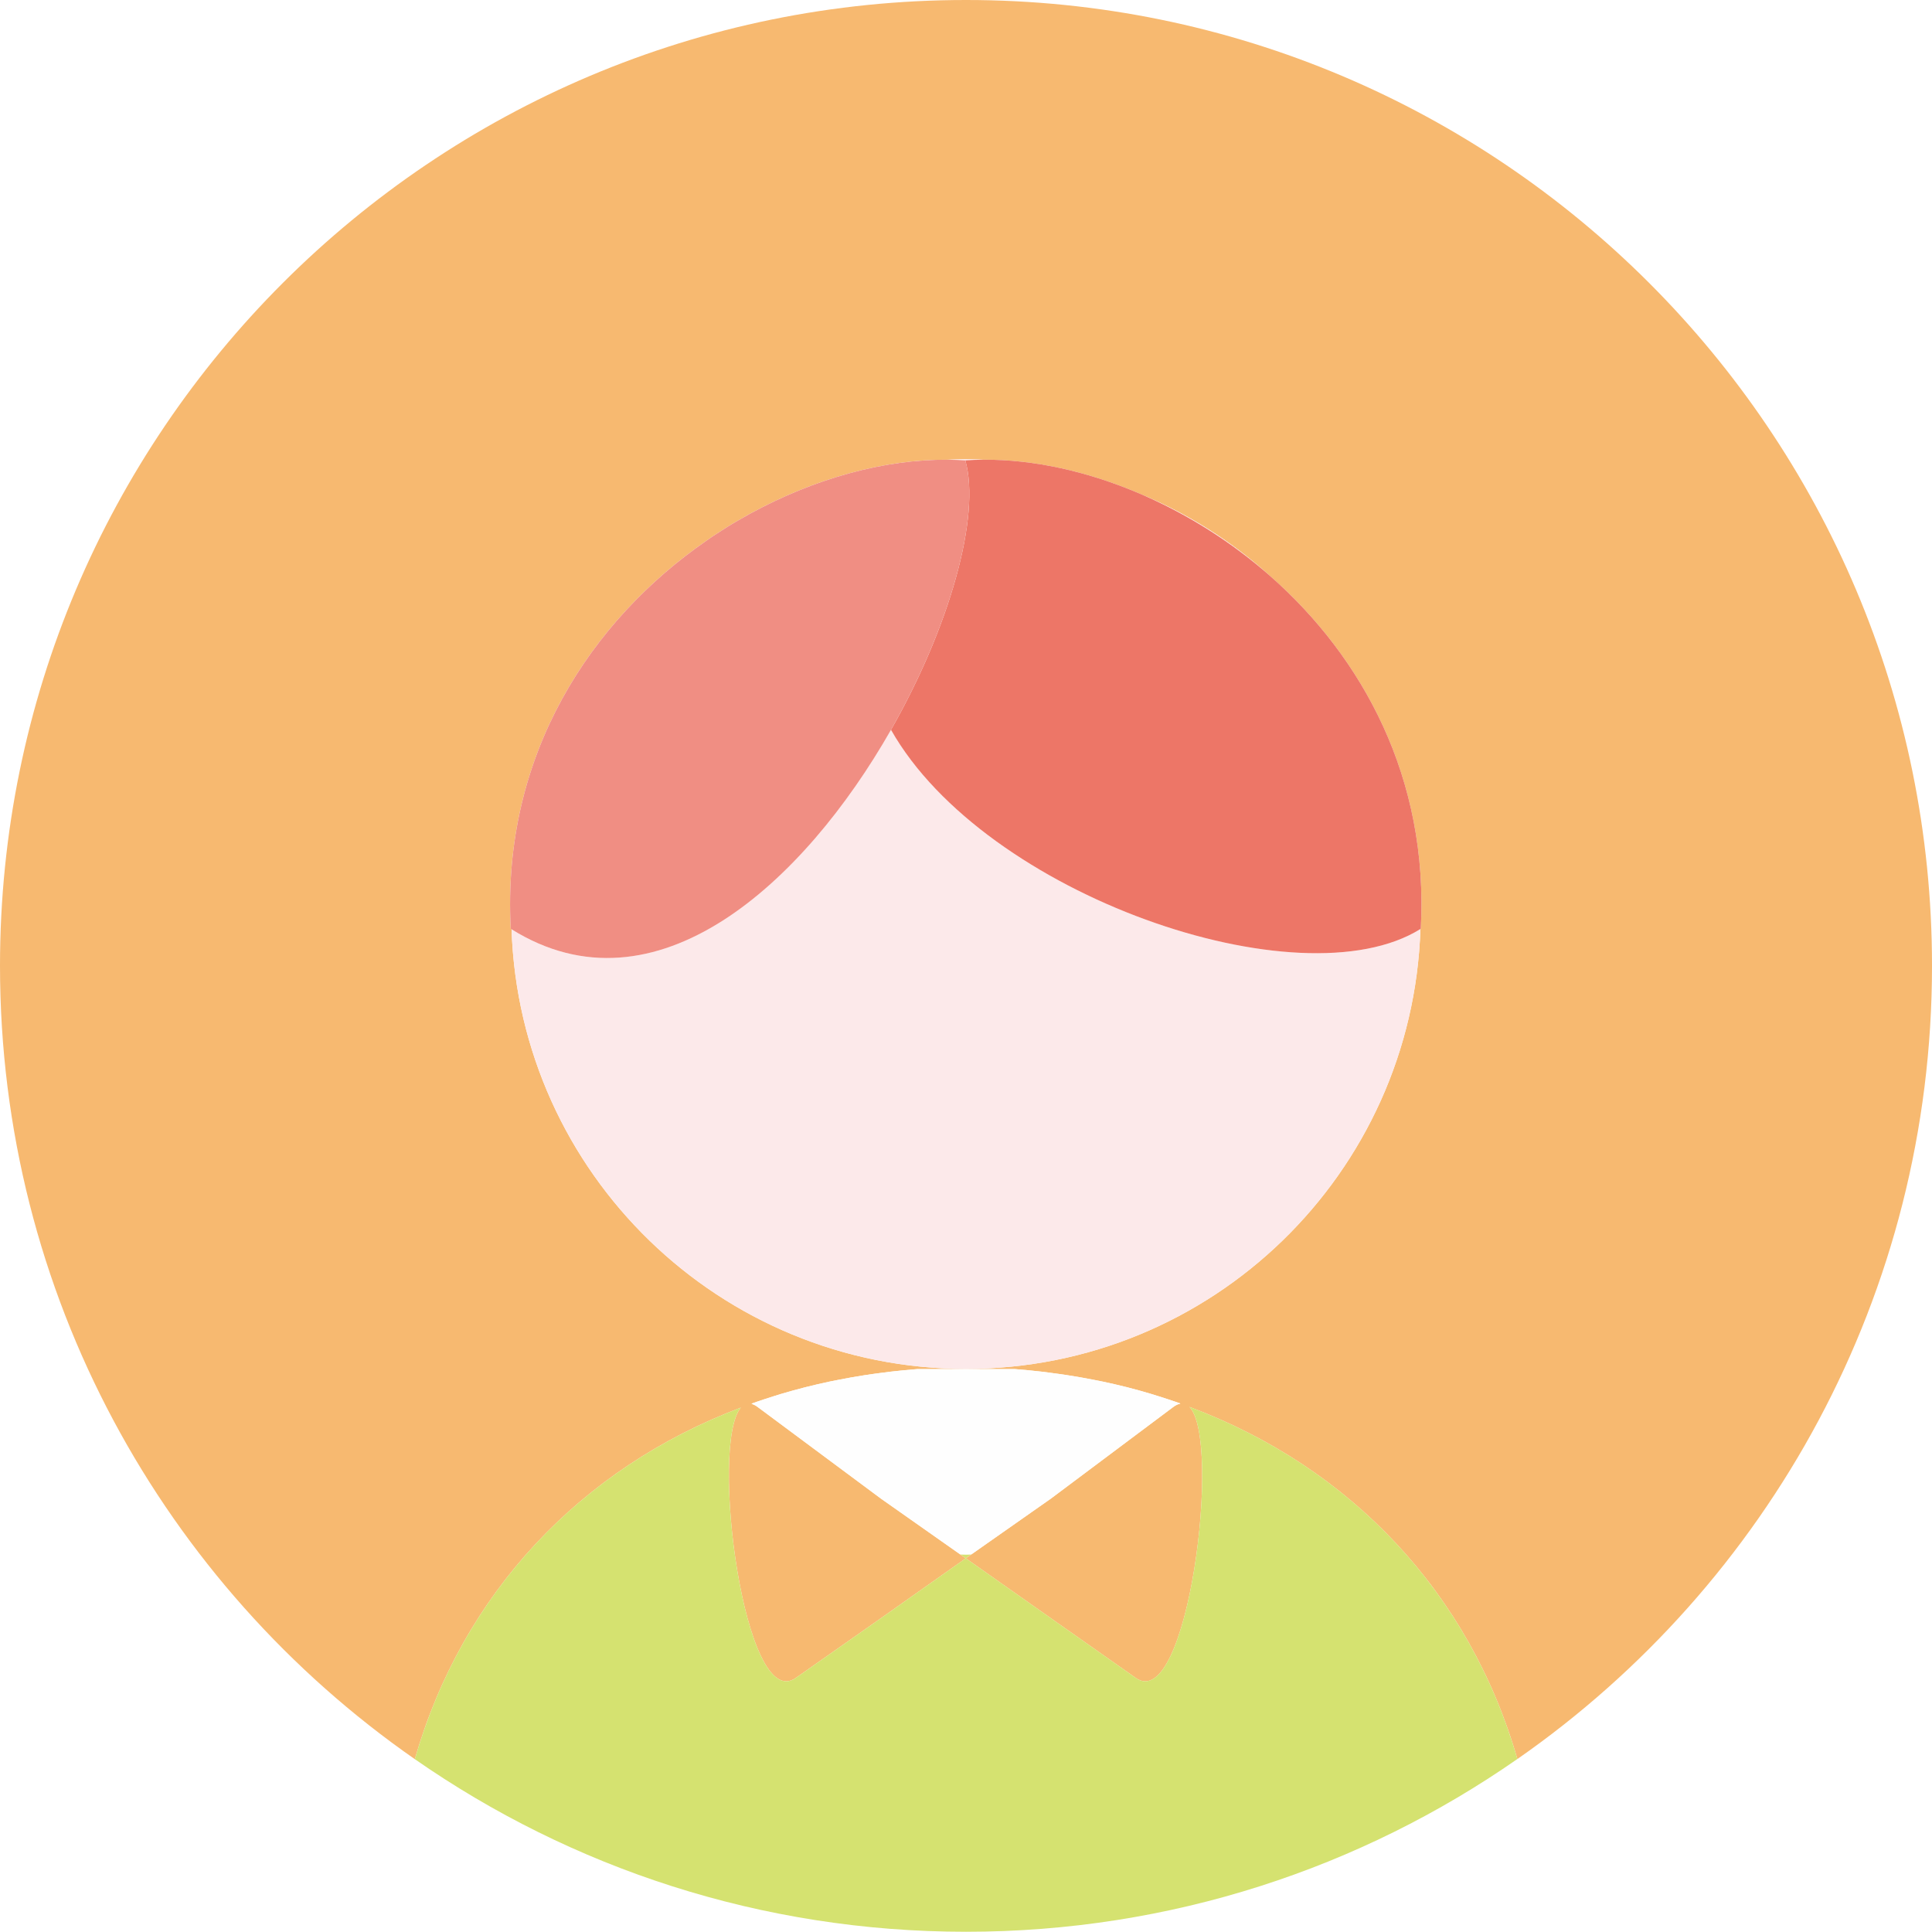
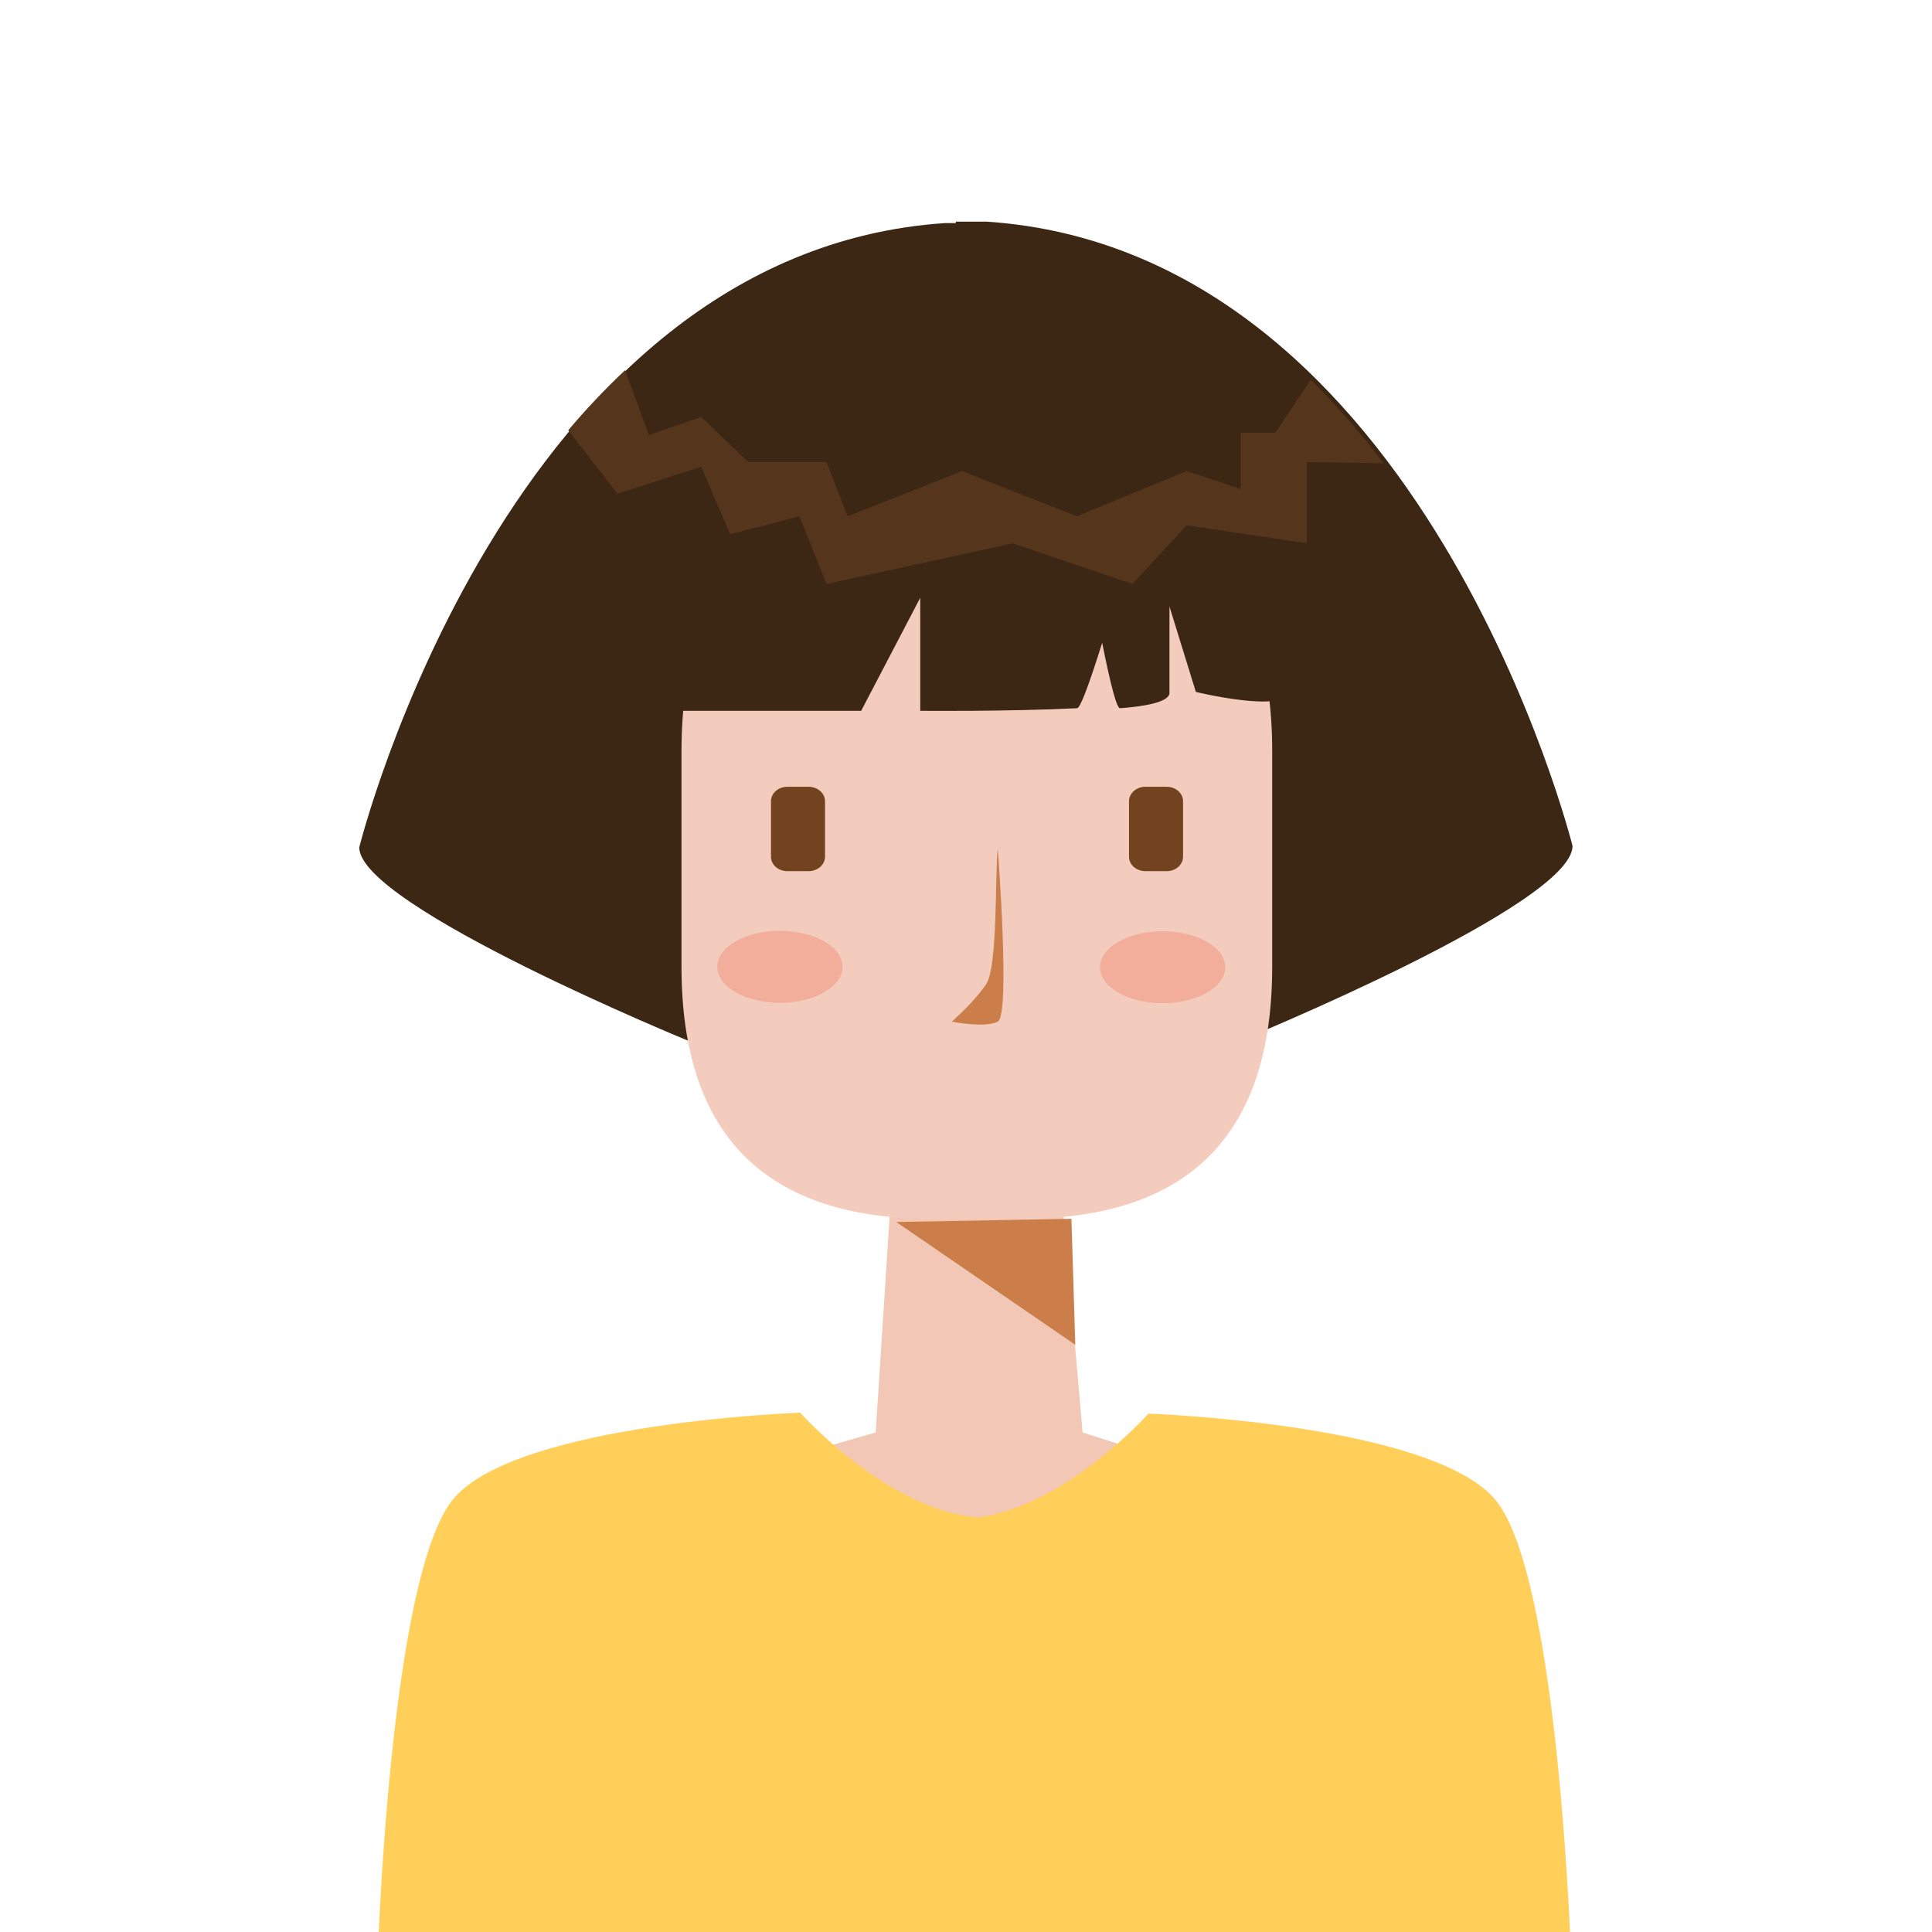
- <svg xmlns="http://www.w3.org/2000/svg" t="1584671326543" class="icon" viewBox="0 0 1024 1024" version="1.1" p-id="2895" width="200" height="200">
-   <path d="M512 0C229.25 0 0 229.129 0 511.883c0 174.229 86.992 328.042 219.871 420.512 25.163-87.612 87.65-154.142 172.783-186.329-16.642 19.533 1.808 162.5 29.113 143.292l45.117-31.654 45-31.771-2.967-2.087-42.029-29.567-65.312-48.542a10.058 10.058 0 0 0-2.938-1.567c-0.179-0.062-0.354-0.096-0.529-0.138l-1.262 0.446a299.279 299.279 0 0 1 13.188-4.429c1.25-0.392 2.487-0.796 3.746-1.175a328.775 328.775 0 0 1 26.117-6.642c1.321-0.279 2.658-0.529 3.992-0.792a352.238 352.238 0 0 1 14.229-2.529c3.233-0.5 6.492-0.954 9.762-1.367 1.404-0.175 2.796-0.371 4.208-0.533a364.775 364.775 0 0 1 14.054-1.354H537.992c4.717 0.354 9.379 0.821 14.012 1.35 1.458 0.167 2.888 0.367 4.338 0.554a356.125 356.125 0 0 1 14.379 2.121c3.138 0.533 6.25 1.113 9.346 1.725 1.413 0.279 2.833 0.546 4.237 0.842 4.317 0.912 8.604 1.887 12.838 2.962l0.342 0.083c4.308 1.1 8.558 2.296 12.771 3.558 1.342 0.4 2.671 0.833 4.008 1.254 2.921 0.917 5.821 1.858 8.696 2.85 1.467 0.508 2.917 1.021 4.367 1.546-0.537-0.196-1.083-0.383-1.625-0.575-0.087 0.013-0.179 0.05-0.267 0.071-1.113 0.237-2.304 0.787-3.587 1.746l-64.842 48.542-42.15 29.571-2.967 2.083 45.117 31.771 45 31.654c27.483 19.333 45.712-125.696 28.442-143.675 85.638 32.029 148.512 98.717 173.787 186.65 132.821-92.479 219.771-246.262 219.771-420.446C1024 229.129 794.75 0 512 0z m0 725.542c-130.433 0-236.6-103.608-240.858-233.008-0.146-0.092-0.292-0.167-0.438-0.258-4.946-92.438 42.85-163.65 103.758-205.725 1.129-0.787 2.246-1.6 3.388-2.367 1.15-0.771 2.321-1.483 3.479-2.229 2.163-1.396 4.321-2.8 6.529-4.129 2.167-1.308 4.358-2.529 6.546-3.763 0.967-0.542 1.908-1.121 2.883-1.65 34.688-19.008 71.842-29.038 105.046-28.746 3.208-0.125 6.421-0.246 9.658-0.246 3.1 0 6.175 0.117 9.25 0.233 26.55-0.183 55.6 6.192 83.896 18.438a241 241 0 0 1 68.142 43.267c48.942 43.083 84.037 107.104 79.771 186.917l-0.2 0.117c-4.175 129.463-110.375 233.15-240.85 233.15z" fill="#F7B970" p-id="2896" />
-   <path d="M394.408 274.058c0.963-0.546 1.917-1.117 2.883-1.65-0.971 0.533-1.913 1.113-2.883 1.65zM521.25 243.654a243.183 243.183 0 0 0-9.25-0.233c-3.237 0-6.45 0.117-9.658 0.246 3.138 0.029 6.246 0.133 9.304 0.346a151.846 151.846 0 0 1 9.604-0.358zM381.333 281.954c2.167-1.4 4.333-2.804 6.529-4.129-2.208 1.329-4.367 2.729-6.529 4.129zM374.462 286.55c1.133-0.783 2.25-1.604 3.388-2.367-1.142 0.771-2.254 1.579-3.388 2.367zM605.142 262.092a259.988 259.988 0 0 1 68.142 43.267 241.096 241.096 0 0 0-68.142-43.267zM472.25 386.821c-46.312 81.296-124.787 153.329-201.108 105.713 4.254 129.4 110.425 233.008 240.858 233.008 130.475 0 236.675-103.688 240.858-233.15-63.746 39.783-230.979-17.846-280.608-105.571z" fill="#FCE9EA" p-id="2897" />
-   <path d="M597.138 735.208l0.342 0.083-0.342-0.083zM625.429 743.992c0.087-0.021 0.183-0.058 0.267-0.071 0.542 0.192 1.087 0.379 1.625 0.575a336.225 336.225 0 0 0-4.367-1.546c0.846 0.292 1.683 0.6 2.525 0.896-0.021 0.046-0.029 0.096-0.05 0.146zM565.921 728.904zM580.062 731.404c1.413 0.279 2.833 0.546 4.237 0.842-1.404-0.296-2.825-0.562-4.237-0.842zM630.442 745.679c17.271 17.979-0.958 163.008-28.442 143.675l-45-31.654-45.117-31.771-45 31.771-45.117 31.654c-27.308 19.208-45.754-123.758-29.113-143.292-85.133 32.188-147.621 98.713-172.783 186.329 82.854 57.663 183.537 91.487 292.129 91.487 108.638 0 209.354-33.854 292.229-91.554-25.279-87.929-88.154-154.621-173.787-186.646zM401.079 742.979c-1.421 0.487-2.833 0.988-4.242 1.496l1.262-0.446c0.175 0.042 0.35 0.079 0.529 0.138l-0.096-0.287c0.85-0.3 1.692-0.604 2.546-0.9z" fill="#D5E270" p-id="2898" />
-   <path d="M512 823.921c-1.038 0-2.058-0.054-3.087-0.079l2.967 2.087 2.967-2.083c-0.946 0.025-1.892 0.075-2.846 0.075zM610.25 738.846c1.342 0.4 2.671 0.833 4.008 1.254-1.337-0.421-2.667-0.854-4.008-1.254zM453.483 729.663zM439.887 732.229c1.321-0.279 2.658-0.529 3.992-0.792-1.329 0.263-2.667 0.512-3.992 0.792zM552 727.004c1.454 0.167 2.888 0.371 4.338 0.554-1.45-0.188-2.883-0.388-4.338-0.554zM410.025 740.046c1.25-0.392 2.492-0.796 3.746-1.175-1.258 0.379-2.496 0.787-3.746 1.175zM467.875 727.542c1.404-0.175 2.796-0.371 4.208-0.533-1.413 0.163-2.804 0.358-4.208 0.533z" fill="#D5E270" p-id="2899" />
-   <path d="M514.85 823.85l42.15-29.571 64.842-48.542c1.288-0.954 2.479-1.508 3.587-1.746l0.054-0.146c-0.842-0.296-1.679-0.604-2.525-0.896a336.796 336.796 0 0 0-8.696-2.85c-1.337-0.421-2.667-0.854-4.008-1.254a323.458 323.458 0 0 0-12.771-3.558l-0.342-0.083a326.779 326.779 0 0 0-12.838-2.962c-1.404-0.296-2.825-0.562-4.237-0.842a352.492 352.492 0 0 0-14.137-2.504 338 338 0 0 0-9.588-1.342c-1.45-0.183-2.883-0.388-4.338-0.554a362.617 362.617 0 0 0-14.012-1.35H486.142a365.575 365.575 0 0 0-14.054 1.354c-1.408 0.163-2.804 0.358-4.208 0.533-3.275 0.417-6.529 0.867-9.762 1.367a336.946 336.946 0 0 0-14.229 2.529c-1.329 0.263-2.667 0.512-3.992 0.792a326.988 326.988 0 0 0-26.117 6.642c-1.258 0.379-2.5 0.783-3.746 1.175-3.008 0.942-5.992 1.908-8.946 2.933-0.854 0.292-1.696 0.6-2.546 0.9l0.096 0.287c0.925 0.292 1.9 0.796 2.938 1.567l65.312 48.542 42.029 29.567c1.029 0.025 2.05 0.079 3.087 0.079 0.95 0.004 1.896-0.046 2.846-0.067z" fill="#FEFEFE" p-id="2900" />
-   <path d="M472.25 386.821c49.629 87.725 216.863 145.354 280.608 105.571l0.2-0.117c4.267-79.812-30.825-143.833-79.771-186.917a260.054 260.054 0 0 0-68.142-43.267c-28.296-12.246-57.346-18.625-83.896-18.438-3.237 0.021-6.442 0.138-9.604 0.358 8.287 29.517-8.312 88.246-39.396 142.808z" fill="#ED7667" p-id="2901" />
-   <path d="M472.25 386.821c31.083-54.562 47.683-113.287 39.396-142.808a151.988 151.988 0 0 0-9.304-0.346c-33.204-0.292-70.358 9.738-105.046 28.746-0.967 0.529-1.921 1.104-2.883 1.65-2.188 1.233-4.379 2.454-6.546 3.763-2.196 1.325-4.362 2.729-6.529 4.129-1.158 0.746-2.329 1.462-3.479 2.229-1.142 0.762-2.258 1.583-3.388 2.367-60.917 42.075-108.713 113.287-103.767 205.725 0.146 0.092 0.292 0.167 0.438 0.258 76.321 47.617 154.796-24.417 201.108-105.713z" fill="#F08E83" p-id="2902" />
+ <svg xmlns="http://www.w3.org/2000/svg" t="1584671620306" class="icon" viewBox="0 0 1024 1024" version="1.1" p-id="5801" width="200" height="200">
+   <path d="M472.064 636.46l-7.929 122.792-46.021 13.253 109.539 140.61 99.211-137.04-53.072-16.823-10.62-121.651z" fill="#F2C7B6" p-id="5802" />
+   <path d="M475.048 647.695l94.881 65.068-2.048-66.765z" fill="#CB7E4A" p-id="5803" />
+   <path d="M506.617 117.467v0.761h-5.705c-232.009 15.623-310.506 330.898-310.506 330.898 0 31.247 176.04 103.19 176.04 103.19h148.334v-0.79h142.658s176.04-71.885 176.04-103.161c0 0-78.497-315.275-310.506-330.898h-16.355z" fill="#3C2714" p-id="5804" />
+   <path d="M494.036 264.368h47.426c88.561 0 132.827 44.529 132.827 133.559v114.483c0 89.059-44.266 133.588-132.827 133.588h-47.426c-88.561 0-132.827-44.529-132.827-133.588v-114.483c0-89.029 44.266-133.559 132.827-133.559z" fill="#F3CCBE" p-id="5805" />
+   <path d="M344.298 376.744h112.143l31.305-59.919v59.919s45.553 0.468 83.149-1.375c1.638-0.088 6.056-11.644 13.283-34.67 4.623 23.23 7.782 34.787 9.479 34.67 19.778-1.492 26.77-4.798 26.185-8.631V321.448l13.985 45.29s46.928 11.41 49.532 0c2.633-11.41-16.413-107.549-16.413-107.549S513.843 198.071 487.717 210.271c-26.068 12.142-125.104 35.606-125.104 35.606l-44.412 87.596v36.601l26.068 6.671z" fill="#3C2714" p-id="5806" />
+   <path d="M618.35 461.736h-11.264c-4.769 0-8.689-3.423-8.689-7.607v-29.52c0-4.155 3.92-7.607 8.689-7.607h11.264c4.798 0 8.689 3.452 8.689 7.607v29.52c0 4.184-3.891 7.607-8.689 7.607m-189.762 0h-11.264c-4.798 0-8.689-3.423-8.689-7.607v-29.52c0-4.155 3.891-7.607 8.689-7.607h11.264c4.769 0 8.689 3.452 8.689 7.607v29.52c0 4.184-3.92 7.607-8.689 7.607" fill="#734320" p-id="5807" />
+   <path d="M832.98 1044.539s-6.085-210.183-40.843-250.149c-34.816-39.936-183.442-45.144-183.442-45.144s-43.359 48.859-90.375 55.003c-48.421-3.891-94.179-55.501-94.179-55.501s-148.626 5.208-183.384 45.173c-34.787 39.936-40.843 250.149-40.843 250.149l313.988 8.514v0.644l319.078-8.689z" fill="#FFCF5A" p-id="5808" />
+   <path d="M528.823 541.491c-6.817 3.511-24.371 0-24.371 0 7.695-6.875 13.722-13.371 18.052-19.515 6.495-9.245 4.74-57.256 6.32-72.265 0 0 6.817 88.24 0 91.78z" fill="#CB7E4A" p-id="5809" />
+   <path d="M694.74 201.26l-18.783 28.087h-18.344v29.93l-28.701-9.567-58.222 23.932-60.738-23.932-60.679 23.932-11.235-28.731h-41.457l-24.927-23.903-27.765 9.567-12.581-34.377c-10.65 10.035-20.685 20.656-30.135 31.861l26.068 33.616 44.412-14.336 15.36 35.84 36.688-9.538 14.336 35.869 98.714-21.533 63.488 21.533 28.672-31.1 63.751 9.567V244.912l40.667 0.614a409.103 409.103 0 0 0-38.619-44.266" fill="#55361C" p-id="5810" />
+   <path d="M446.581 512.41c0 10.533-14.863 19.105-33.207 19.105s-33.207-8.572-33.207-19.105c0-10.533 14.863-19.076 33.207-19.076s33.207 8.543 33.207 19.076m202.84 0.234c0 10.533-14.863 19.076-33.207 19.076s-33.207-8.543-33.207-19.076c0-10.533 14.863-19.076 33.207-19.076s33.207 8.543 33.207 19.076" fill="#F19680" opacity=".555" p-id="5811" />
</svg>
